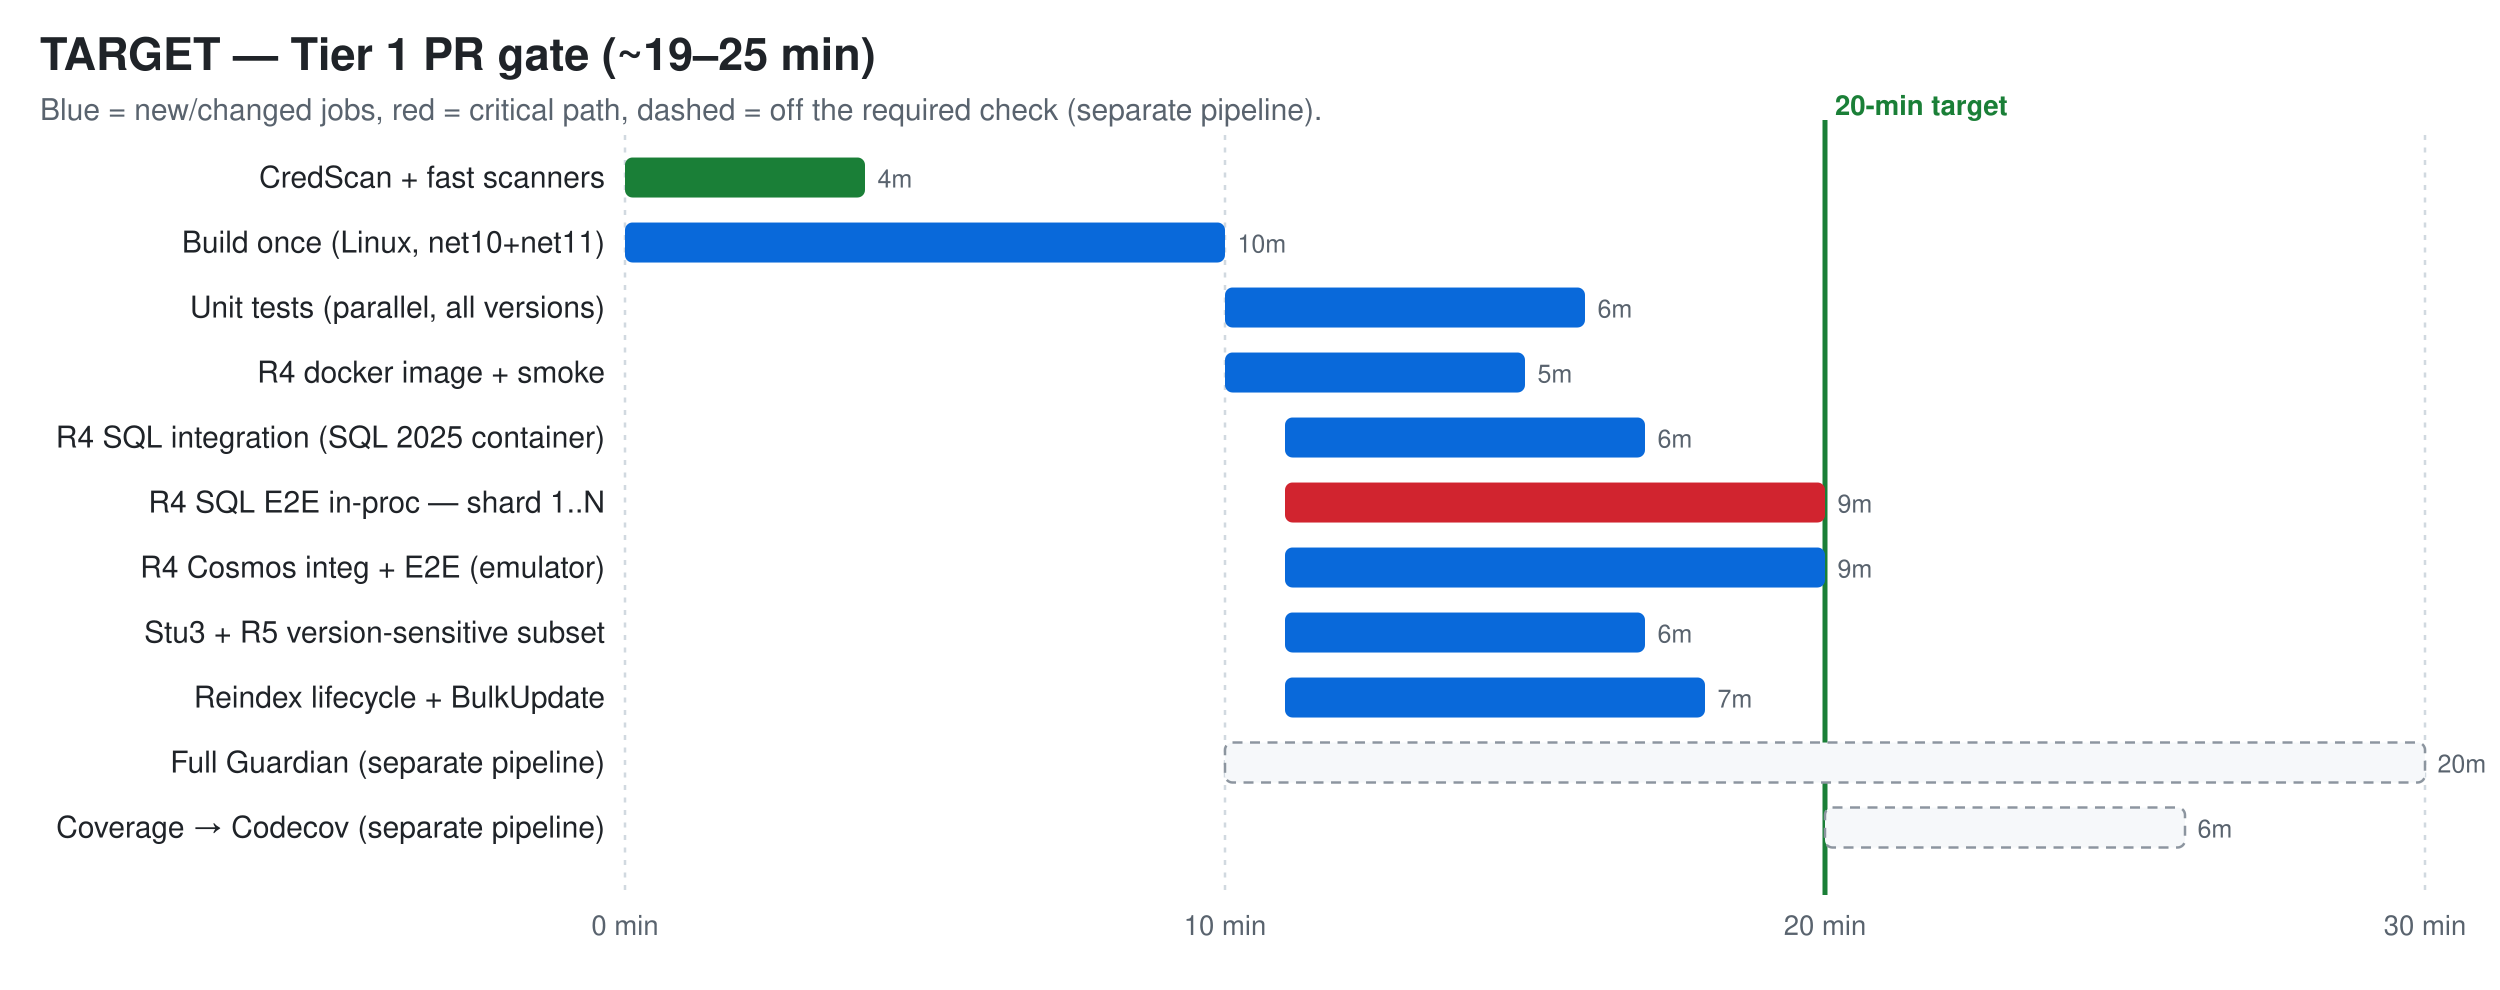
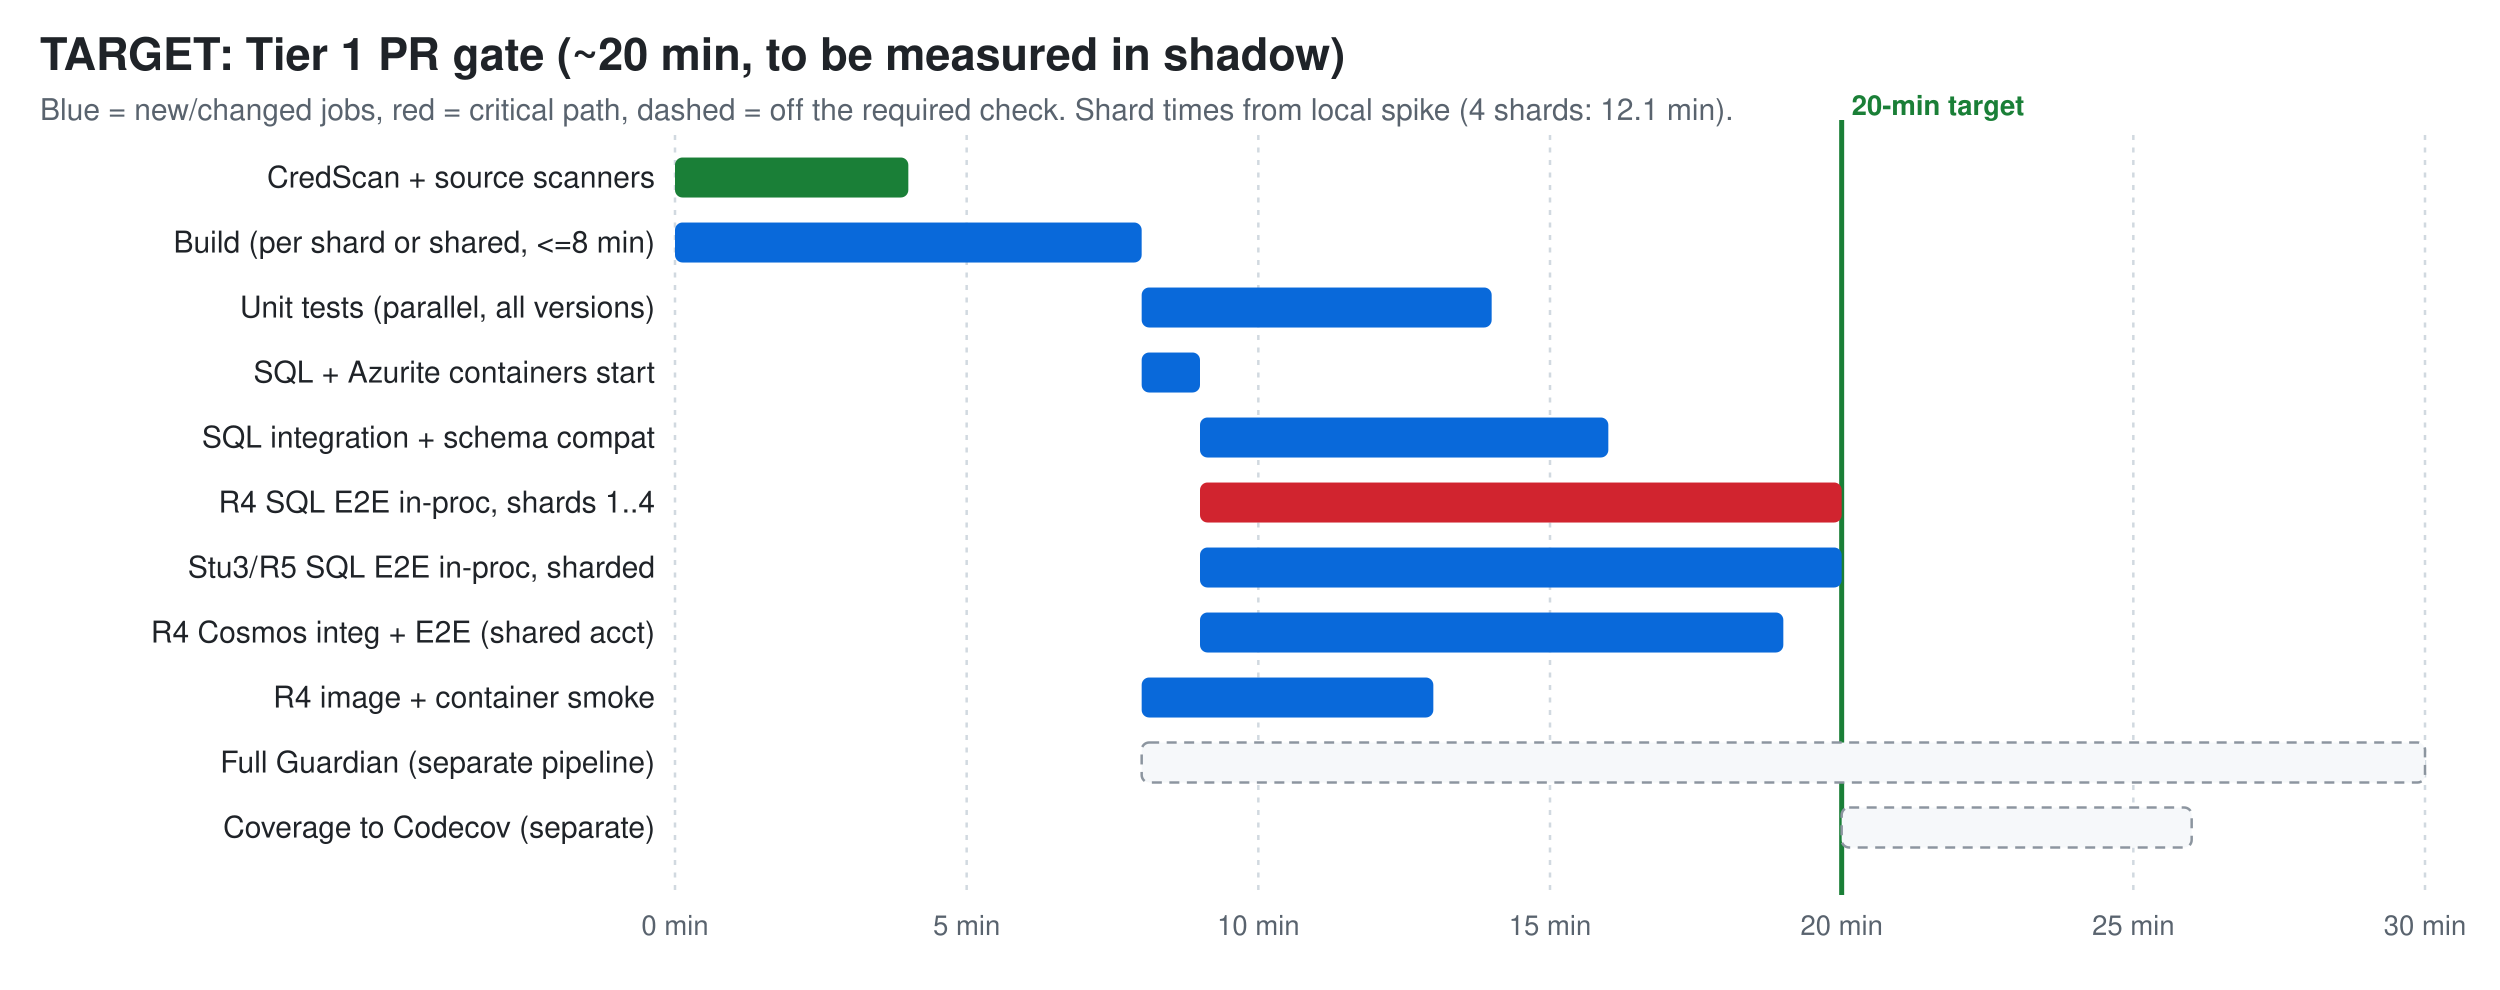
<svg xmlns="http://www.w3.org/2000/svg" width="1000" height="396" viewBox="0 0 1000 396" font-family="Segoe UI,Helvetica,Arial,sans-serif">
  <rect width="100%" height="100%" fill="#ffffff" />
-   <text x="16" y="28" font-size="18" font-weight="600" fill="#1f2328">TARGET — Tier 1 PR gate (~19–25 min)</text>
-   <text x="16" y="48" font-size="12" fill="#59636e">Blue = new/changed jobs, red = critical path, dashed = off the required check (separate pipeline).</text>
-   <line x1="250.0" y1="54" x2="250.0" y2="358" stroke="#d1d9e0" stroke-dasharray="2,3" />
-   <text x="250.0" y="374" font-size="11" fill="#59636e" text-anchor="middle">0 min</text>
-   <line x1="490.0" y1="54" x2="490.0" y2="358" stroke="#d1d9e0" stroke-dasharray="2,3" />
-   <text x="490.0" y="374" font-size="11" fill="#59636e" text-anchor="middle">10 min</text>
-   <line x1="730.0" y1="54" x2="730.0" y2="358" stroke="#d1d9e0" stroke-dasharray="2,3" />
-   <text x="730.0" y="374" font-size="11" fill="#59636e" text-anchor="middle">20 min</text>
+   <text x="16" y="28" font-size="18" font-weight="600" fill="#1f2328">TARGET: Tier 1 PR gate (~20 min, to be measured in shadow)</text>
+   <text x="16" y="48" font-size="12" fill="#59636e">Blue = new/changed jobs, red = critical path, dashed = off the required check. Shard times from local spike (4 shards: 12.1 min).</text>
+   <line x1="270.0" y1="54" x2="270.0" y2="358" stroke="#d1d9e0" stroke-dasharray="2,3" />
+   <text x="270.0" y="374" font-size="11" fill="#59636e" text-anchor="middle">0 min</text>
+   <line x1="386.667" y1="54" x2="386.667" y2="358" stroke="#d1d9e0" stroke-dasharray="2,3" />
+   <text x="386.667" y="374" font-size="11" fill="#59636e" text-anchor="middle">5 min</text>
+   <line x1="503.333" y1="54" x2="503.333" y2="358" stroke="#d1d9e0" stroke-dasharray="2,3" />
+   <text x="503.333" y="374" font-size="11" fill="#59636e" text-anchor="middle">10 min</text>
+   <line x1="620.0" y1="54" x2="620.0" y2="358" stroke="#d1d9e0" stroke-dasharray="2,3" />
+   <text x="620.0" y="374" font-size="11" fill="#59636e" text-anchor="middle">15 min</text>
+   <line x1="736.667" y1="54" x2="736.667" y2="358" stroke="#d1d9e0" stroke-dasharray="2,3" />
+   <text x="736.667" y="374" font-size="11" fill="#59636e" text-anchor="middle">20 min</text>
+   <line x1="853.333" y1="54" x2="853.333" y2="358" stroke="#d1d9e0" stroke-dasharray="2,3" />
+   <text x="853.333" y="374" font-size="11" fill="#59636e" text-anchor="middle">25 min</text>
  <line x1="970.0" y1="54" x2="970.0" y2="358" stroke="#d1d9e0" stroke-dasharray="2,3" />
  <text x="970.0" y="374" font-size="11" fill="#59636e" text-anchor="middle">30 min</text>
-   <line x1="730.0" y1="48" x2="730.0" y2="358" stroke="#1a7f37" stroke-width="2" />
-   <text x="734.0" y="46" font-size="11" fill="#1a7f37" font-weight="600">20-min target</text>
-   <text x="242" y="75" font-size="12" fill="#1f2328" text-anchor="end">CredScan + fast scanners</text>
-   <rect x="250.0" y="63" width="96.0" height="16" rx="3" fill="#1a7f37" />
-   <text x="351.0" y="75" font-size="10" fill="#59636e">4m</text>
-   <text x="242" y="101" font-size="12" fill="#1f2328" text-anchor="end">Build once (Linux, net10+net11)</text>
-   <rect x="250.0" y="89" width="240.0" height="16" rx="3" fill="#0969da" />
-   <text x="495.0" y="101" font-size="10" fill="#59636e">10m</text>
-   <text x="242" y="127" font-size="12" fill="#1f2328" text-anchor="end">Unit tests (parallel, all versions)</text>
-   <rect x="490.0" y="115" width="144.0" height="16" rx="3" fill="#0969da" />
-   <text x="639.0" y="127" font-size="10" fill="#59636e">6m</text>
-   <text x="242" y="153" font-size="12" fill="#1f2328" text-anchor="end">R4 docker image + smoke</text>
-   <rect x="490.0" y="141" width="120.0" height="16" rx="3" fill="#0969da" />
-   <text x="615.0" y="153" font-size="10" fill="#59636e">5m</text>
-   <text x="242" y="179" font-size="12" fill="#1f2328" text-anchor="end">R4 SQL integration (SQL 2025 container)</text>
-   <rect x="514.0" y="167" width="144.0" height="16" rx="3" fill="#0969da" />
-   <text x="663.0" y="179" font-size="10" fill="#59636e">6m</text>
-   <text x="242" y="205" font-size="12" fill="#1f2328" text-anchor="end">R4 SQL E2E in-proc — shard 1..N</text>
-   <rect x="514.0" y="193" width="216.0" height="16" rx="3" fill="#d1242f" />
-   <text x="735.0" y="205" font-size="10" fill="#59636e">9m</text>
-   <text x="242" y="231" font-size="12" fill="#1f2328" text-anchor="end">R4 Cosmos integ + E2E (emulator)</text>
-   <rect x="514.0" y="219" width="216.0" height="16" rx="3" fill="#0969da" />
-   <text x="735.0" y="231" font-size="10" fill="#59636e">9m</text>
-   <text x="242" y="257" font-size="12" fill="#1f2328" text-anchor="end">Stu3 + R5 version-sensitive subset</text>
-   <rect x="514.0" y="245" width="144.0" height="16" rx="3" fill="#0969da" />
-   <text x="663.0" y="257" font-size="10" fill="#59636e">6m</text>
-   <text x="242" y="283" font-size="12" fill="#1f2328" text-anchor="end">Reindex lifecycle + BulkUpdate</text>
-   <rect x="514.0" y="271" width="168.0" height="16" rx="3" fill="#0969da" />
-   <text x="687.0" y="283" font-size="10" fill="#59636e">7m</text>
-   <text x="242" y="309" font-size="12" fill="#1f2328" text-anchor="end">Full Guardian (separate pipeline)</text>
-   <rect x="490.0" y="297" width="480.0" height="16" rx="3" fill="#f6f8fa" stroke="#8c959f" stroke-dasharray="4,3" />
-   <text x="975.0" y="309" font-size="10" fill="#59636e">20m</text>
-   <text x="242" y="335" font-size="12" fill="#1f2328" text-anchor="end">Coverage → Codecov (separate pipeline)</text>
-   <rect x="730.0" y="323" width="144.0" height="16" rx="3" fill="#f6f8fa" stroke="#8c959f" stroke-dasharray="4,3" />
-   <text x="879.0" y="335" font-size="10" fill="#59636e">6m</text>
+   <line x1="736.667" y1="48" x2="736.667" y2="358" stroke="#1a7f37" stroke-width="2" />
+   <text x="740.667" y="46" font-size="11" fill="#1a7f37" font-weight="600">20-min target</text>
+   <text x="262" y="75" font-size="12" fill="#1f2328" text-anchor="end">CredScan + source scanners</text>
+   <rect x="270.0" y="63" width="93.333" height="16" rx="3" fill="#1a7f37" />
+   <text x="262" y="101" font-size="12" fill="#1f2328" text-anchor="end">Build (per shard or shared, &lt;=8 min)</text>
+   <rect x="270.0" y="89" width="186.667" height="16" rx="3" fill="#0969da" />
+   <text x="262" y="127" font-size="12" fill="#1f2328" text-anchor="end">Unit tests (parallel, all versions)</text>
+   <rect x="456.667" y="115" width="140.0" height="16" rx="3" fill="#0969da" />
+   <text x="262" y="153" font-size="12" fill="#1f2328" text-anchor="end">SQL + Azurite containers start</text>
+   <rect x="456.667" y="141" width="23.333" height="16" rx="3" fill="#0969da" />
+   <text x="262" y="179" font-size="12" fill="#1f2328" text-anchor="end">SQL integration + schema compat</text>
+   <rect x="480.0" y="167" width="163.333" height="16" rx="3" fill="#0969da" />
+   <text x="262" y="205" font-size="12" fill="#1f2328" text-anchor="end">R4 SQL E2E in-proc, shards 1..4</text>
+   <rect x="480.0" y="193" width="256.667" height="16" rx="3" fill="#d1242f" />
+   <text x="262" y="231" font-size="12" fill="#1f2328" text-anchor="end">Stu3/R5 SQL E2E in-proc, sharded</text>
+   <rect x="480.0" y="219" width="256.667" height="16" rx="3" fill="#0969da" />
+   <text x="262" y="257" font-size="12" fill="#1f2328" text-anchor="end">R4 Cosmos integ + E2E (shared acct)</text>
+   <rect x="480.0" y="245" width="233.333" height="16" rx="3" fill="#0969da" />
+   <text x="262" y="283" font-size="12" fill="#1f2328" text-anchor="end">R4 image + container smoke</text>
+   <rect x="456.667" y="271" width="116.667" height="16" rx="3" fill="#0969da" />
+   <text x="262" y="309" font-size="12" fill="#1f2328" text-anchor="end">Full Guardian (separate pipeline)</text>
+   <rect x="456.667" y="297" width="513.333" height="16" rx="3" fill="#f6f8fa" stroke="#8c959f" stroke-dasharray="4,3" />
+   <text x="262" y="335" font-size="12" fill="#1f2328" text-anchor="end">Coverage to Codecov (separate)</text>
+   <rect x="736.667" y="323" width="140.0" height="16" rx="3" fill="#f6f8fa" stroke="#8c959f" stroke-dasharray="4,3" />
</svg>
